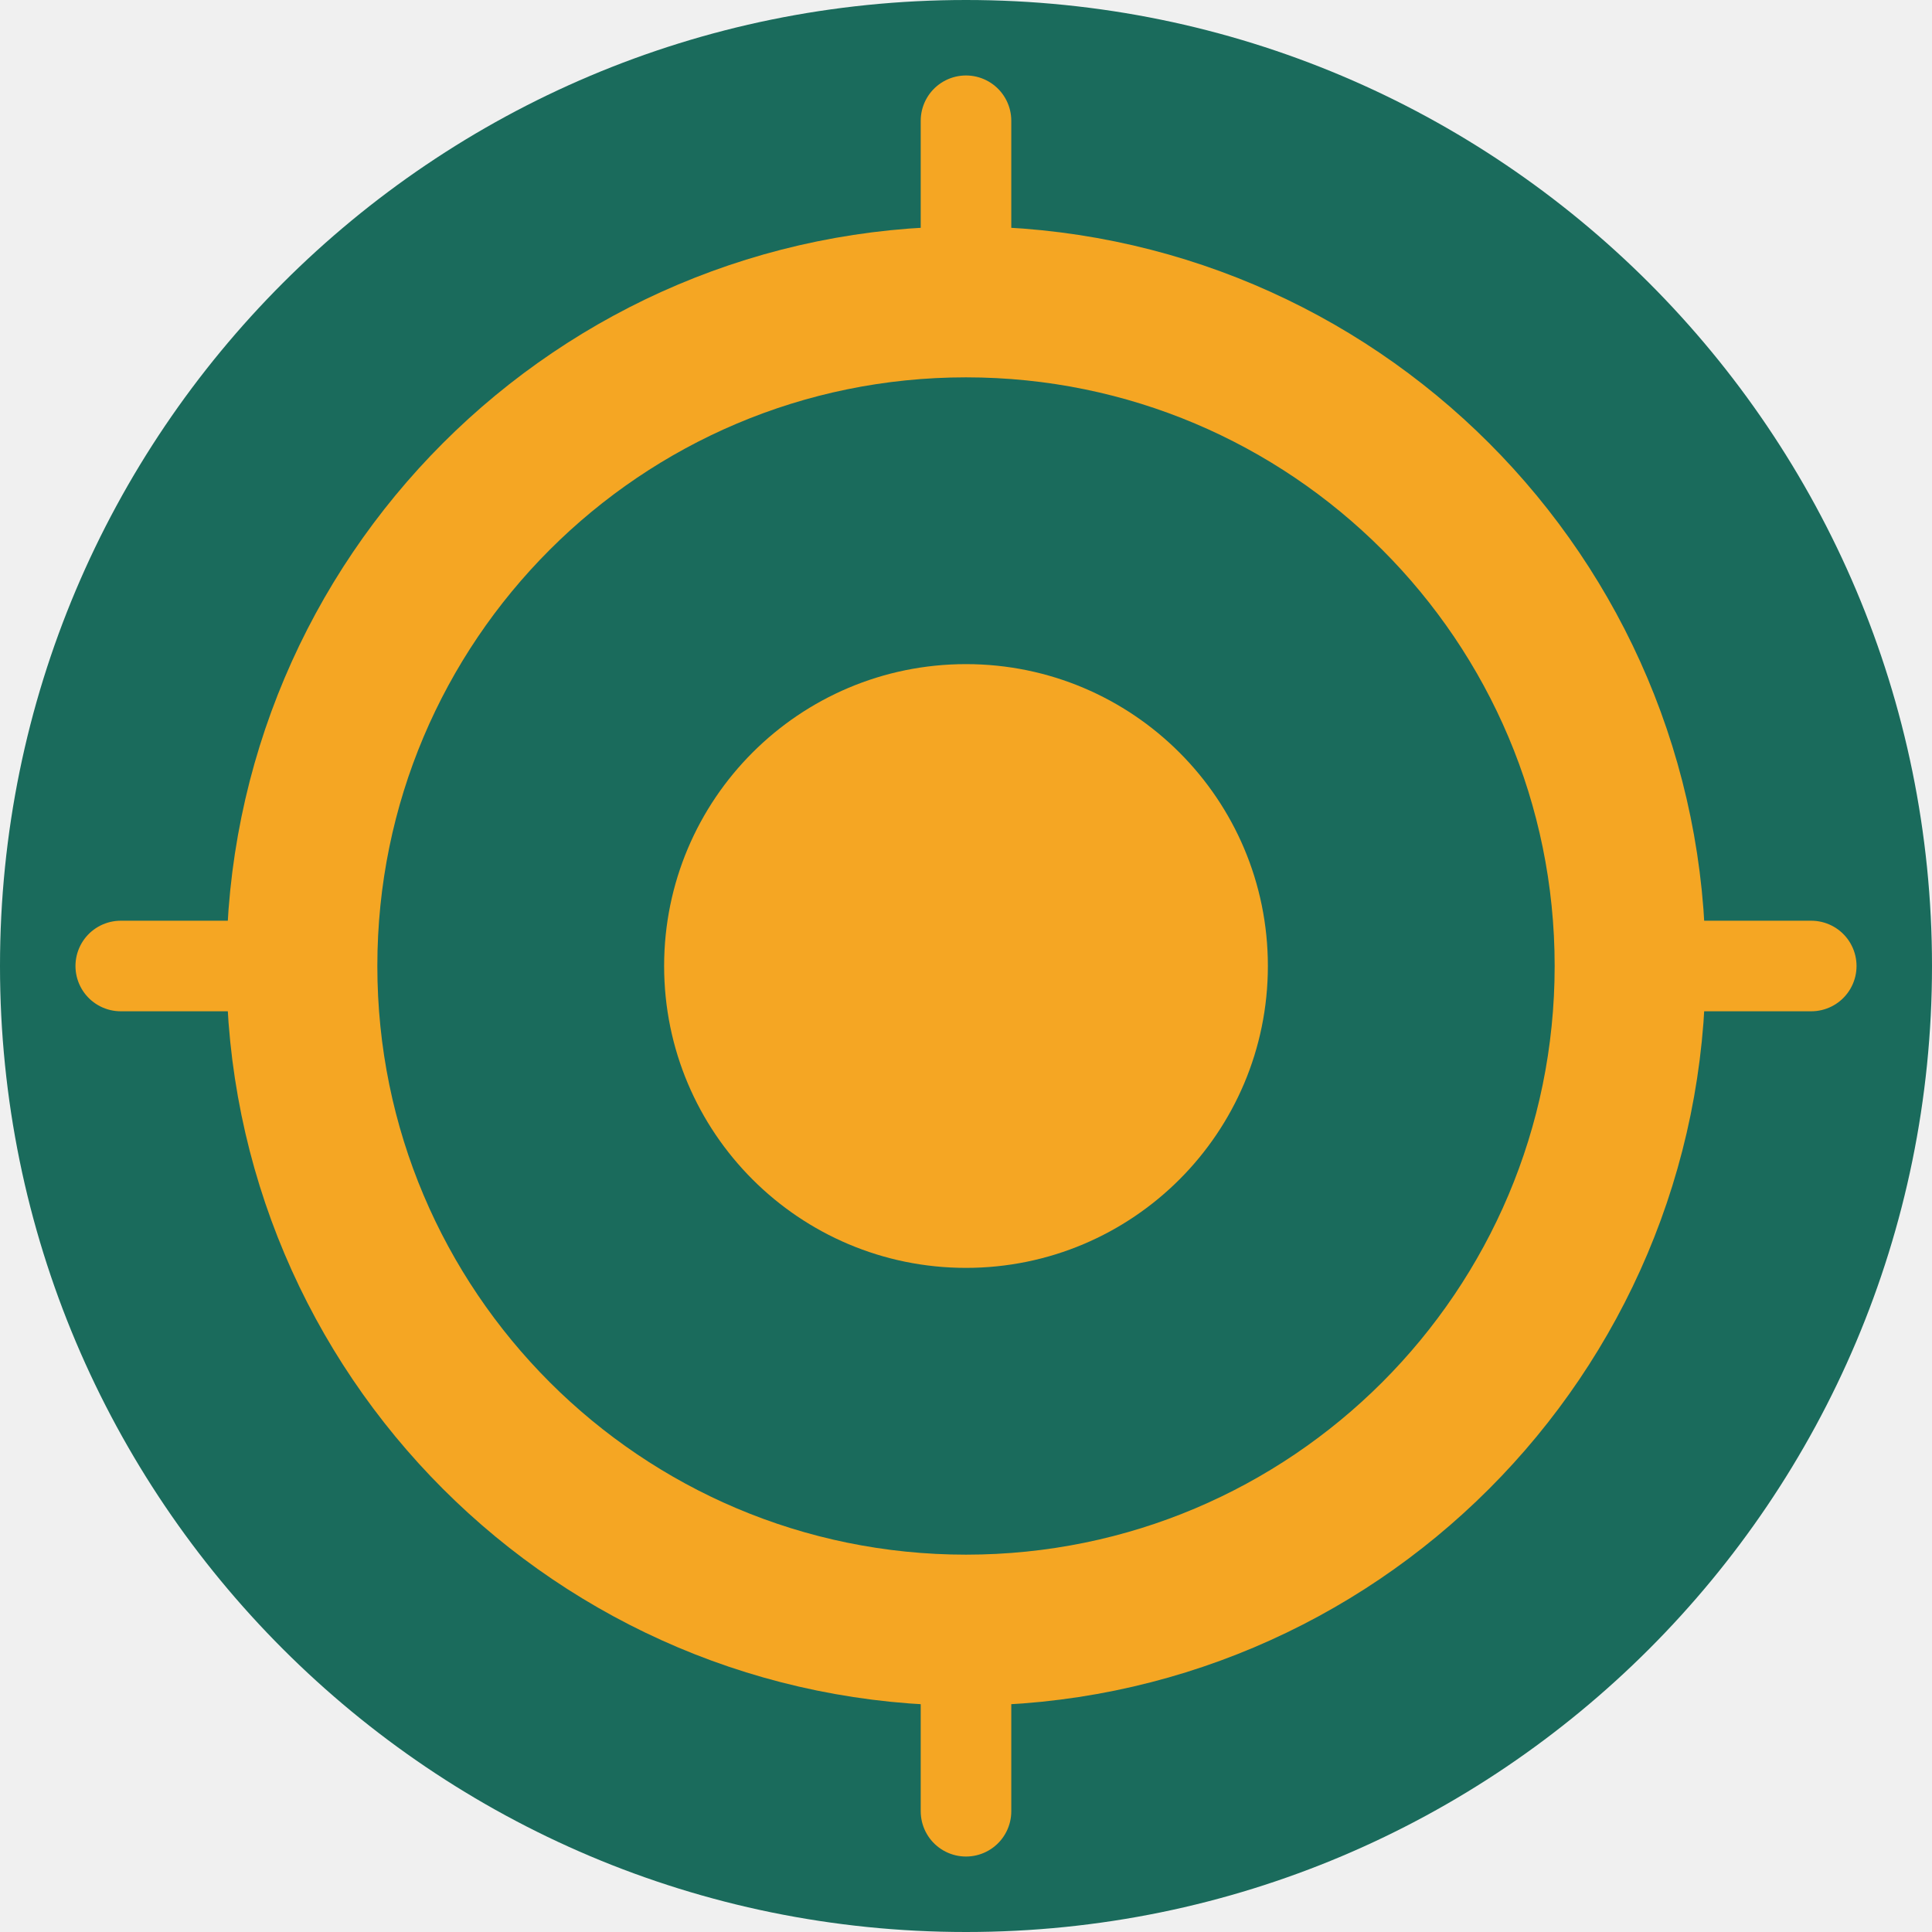
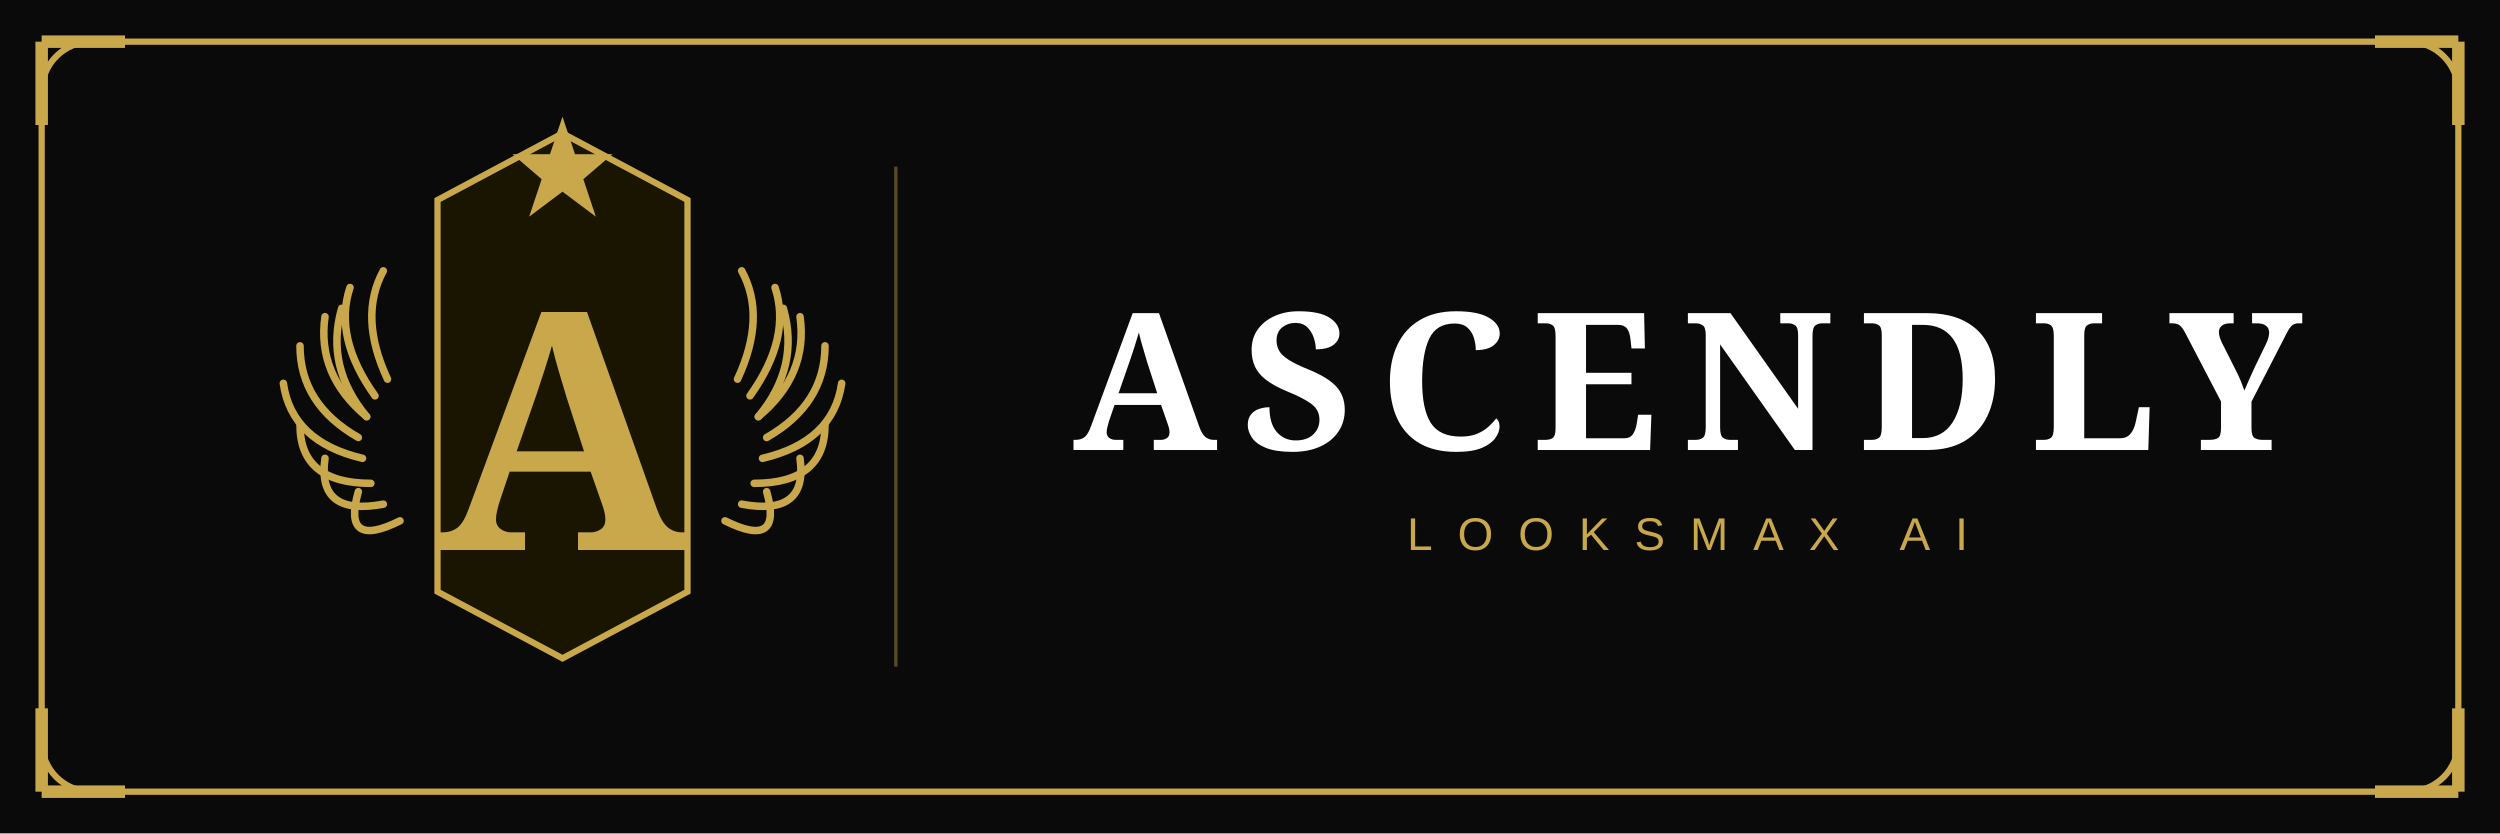
- <svg xmlns="http://www.w3.org/2000/svg" viewBox="0 0 32 32">
-   <circle cx="16" cy="16" r="16" fill="#1A6B5C" />
-   <circle cx="16" cy="16" r="11" fill="none" stroke="#F5A623" stroke-width="2.5" />
-   <circle cx="16" cy="16" r="5" fill="#F5A623" />
-   <path d="M16 5 L16 2 M16 30 L16 27 M5 16 L2 16 M30 16 L27 16" stroke="#F5A623" stroke-width="1.5" stroke-linecap="round" />
+ <svg xmlns="http://www.w3.org/2000/svg" viewBox="0 0 600 200" width="600" height="200">
+   <rect width="600" height="200" fill="#0A0A0A" />
+   <rect x="10" y="10" width="580" height="180" fill="#0A0A0A" stroke="#C9A84C" stroke-width="1.5" rx="12" />
+   <line x1="10" y1="30" x2="10" y2="10" stroke="#C9A84C" stroke-width="3" />
+   <line x1="10" y1="10" x2="30" y2="10" stroke="#C9A84C" stroke-width="3" />
+   <line x1="590" y1="30" x2="590" y2="10" stroke="#C9A84C" stroke-width="3" />
+   <line x1="590" y1="10" x2="570" y2="10" stroke="#C9A84C" stroke-width="3" />
+   <line x1="10" y1="170" x2="10" y2="190" stroke="#C9A84C" stroke-width="3" />
+   <line x1="10" y1="190" x2="30" y2="190" stroke="#C9A84C" stroke-width="3" />
+   <line x1="590" y1="170" x2="590" y2="190" stroke="#C9A84C" stroke-width="3" />
+   <line x1="590" y1="190" x2="570" y2="190" stroke="#C9A84C" stroke-width="3" />
+   <g fill="none" stroke="#C9A84C" stroke-width="1.8" stroke-linecap="round">
+     <path d="M88,100 Q78,88 82,74" />
+     <path d="M86,105 Q72,97 72,83" />
+     <path d="M87,110 Q70,106 68,92" />
+     <path d="M89,116 Q72,116 72,102" />
+     <path d="M92,121 Q76,124 78,110" />
+     <path d="M96,125 Q82,132 86,118" />
+     <path d="M88,100 Q76,90 78,76" />
+     <path d="M90,95 Q80,81 84,69" />
+     <path d="M93,91 Q86,76 92,65" />
+   </g>
+   <g fill="none" stroke="#C9A84C" stroke-width="1.8" stroke-linecap="round">
+     <path d="M182,100 Q192,88 188,74" />
+     <path d="M184,105 Q198,97 198,83" />
+     <path d="M183,110 Q200,106 202,92" />
+     <path d="M181,116 Q198,116 198,102" />
+     <path d="M178,121 Q194,124 192,110" />
+     <path d="M174,125 Q188,132 184,118" />
+     <path d="M182,100 Q194,90 192,76" />
+     <path d="M180,95 Q190,81 186,69" />
+     <path d="M177,91 Q184,76 178,65" />
+   </g>
+   <path d="M122,140 Q135,148 148,140" fill="none" stroke="#C9A84C" stroke-width="2" stroke-linecap="round" />
+   <circle cx="135" cy="144" r="3.5" fill="#C9A84C" />
+   <polygon points="135,32 165,48 165,142 135,158 105,142 105,48" fill="#1A1500" stroke="#C9A84C" stroke-width="1.5" />
+   <text x="135" y="132" text-anchor="middle" font-family="Georgia, serif" font-size="80" font-weight="900" fill="#C9A84C">A</text>
+   <polygon points="135,28 138,37 147,37 140,43 143,52 135,46 127,52 130,43 123,37 132,37" fill="#C9A84C" />
+   <line x1="215" y1="40" x2="215" y2="160" stroke="#C9A84C" stroke-width="0.8" opacity="0.4" />
+   <text x="405" y="108" text-anchor="middle" font-family="Georgia, serif" font-size="46" font-weight="700" fill="#FFFFFF" letter-spacing="6">ASCENDLY</text>
+   <text x="405" y="132" text-anchor="middle" font-family="Arial, sans-serif" font-size="11" fill="#C9A84C" letter-spacing="6">LOOKSMAX AI</text>
</svg>
